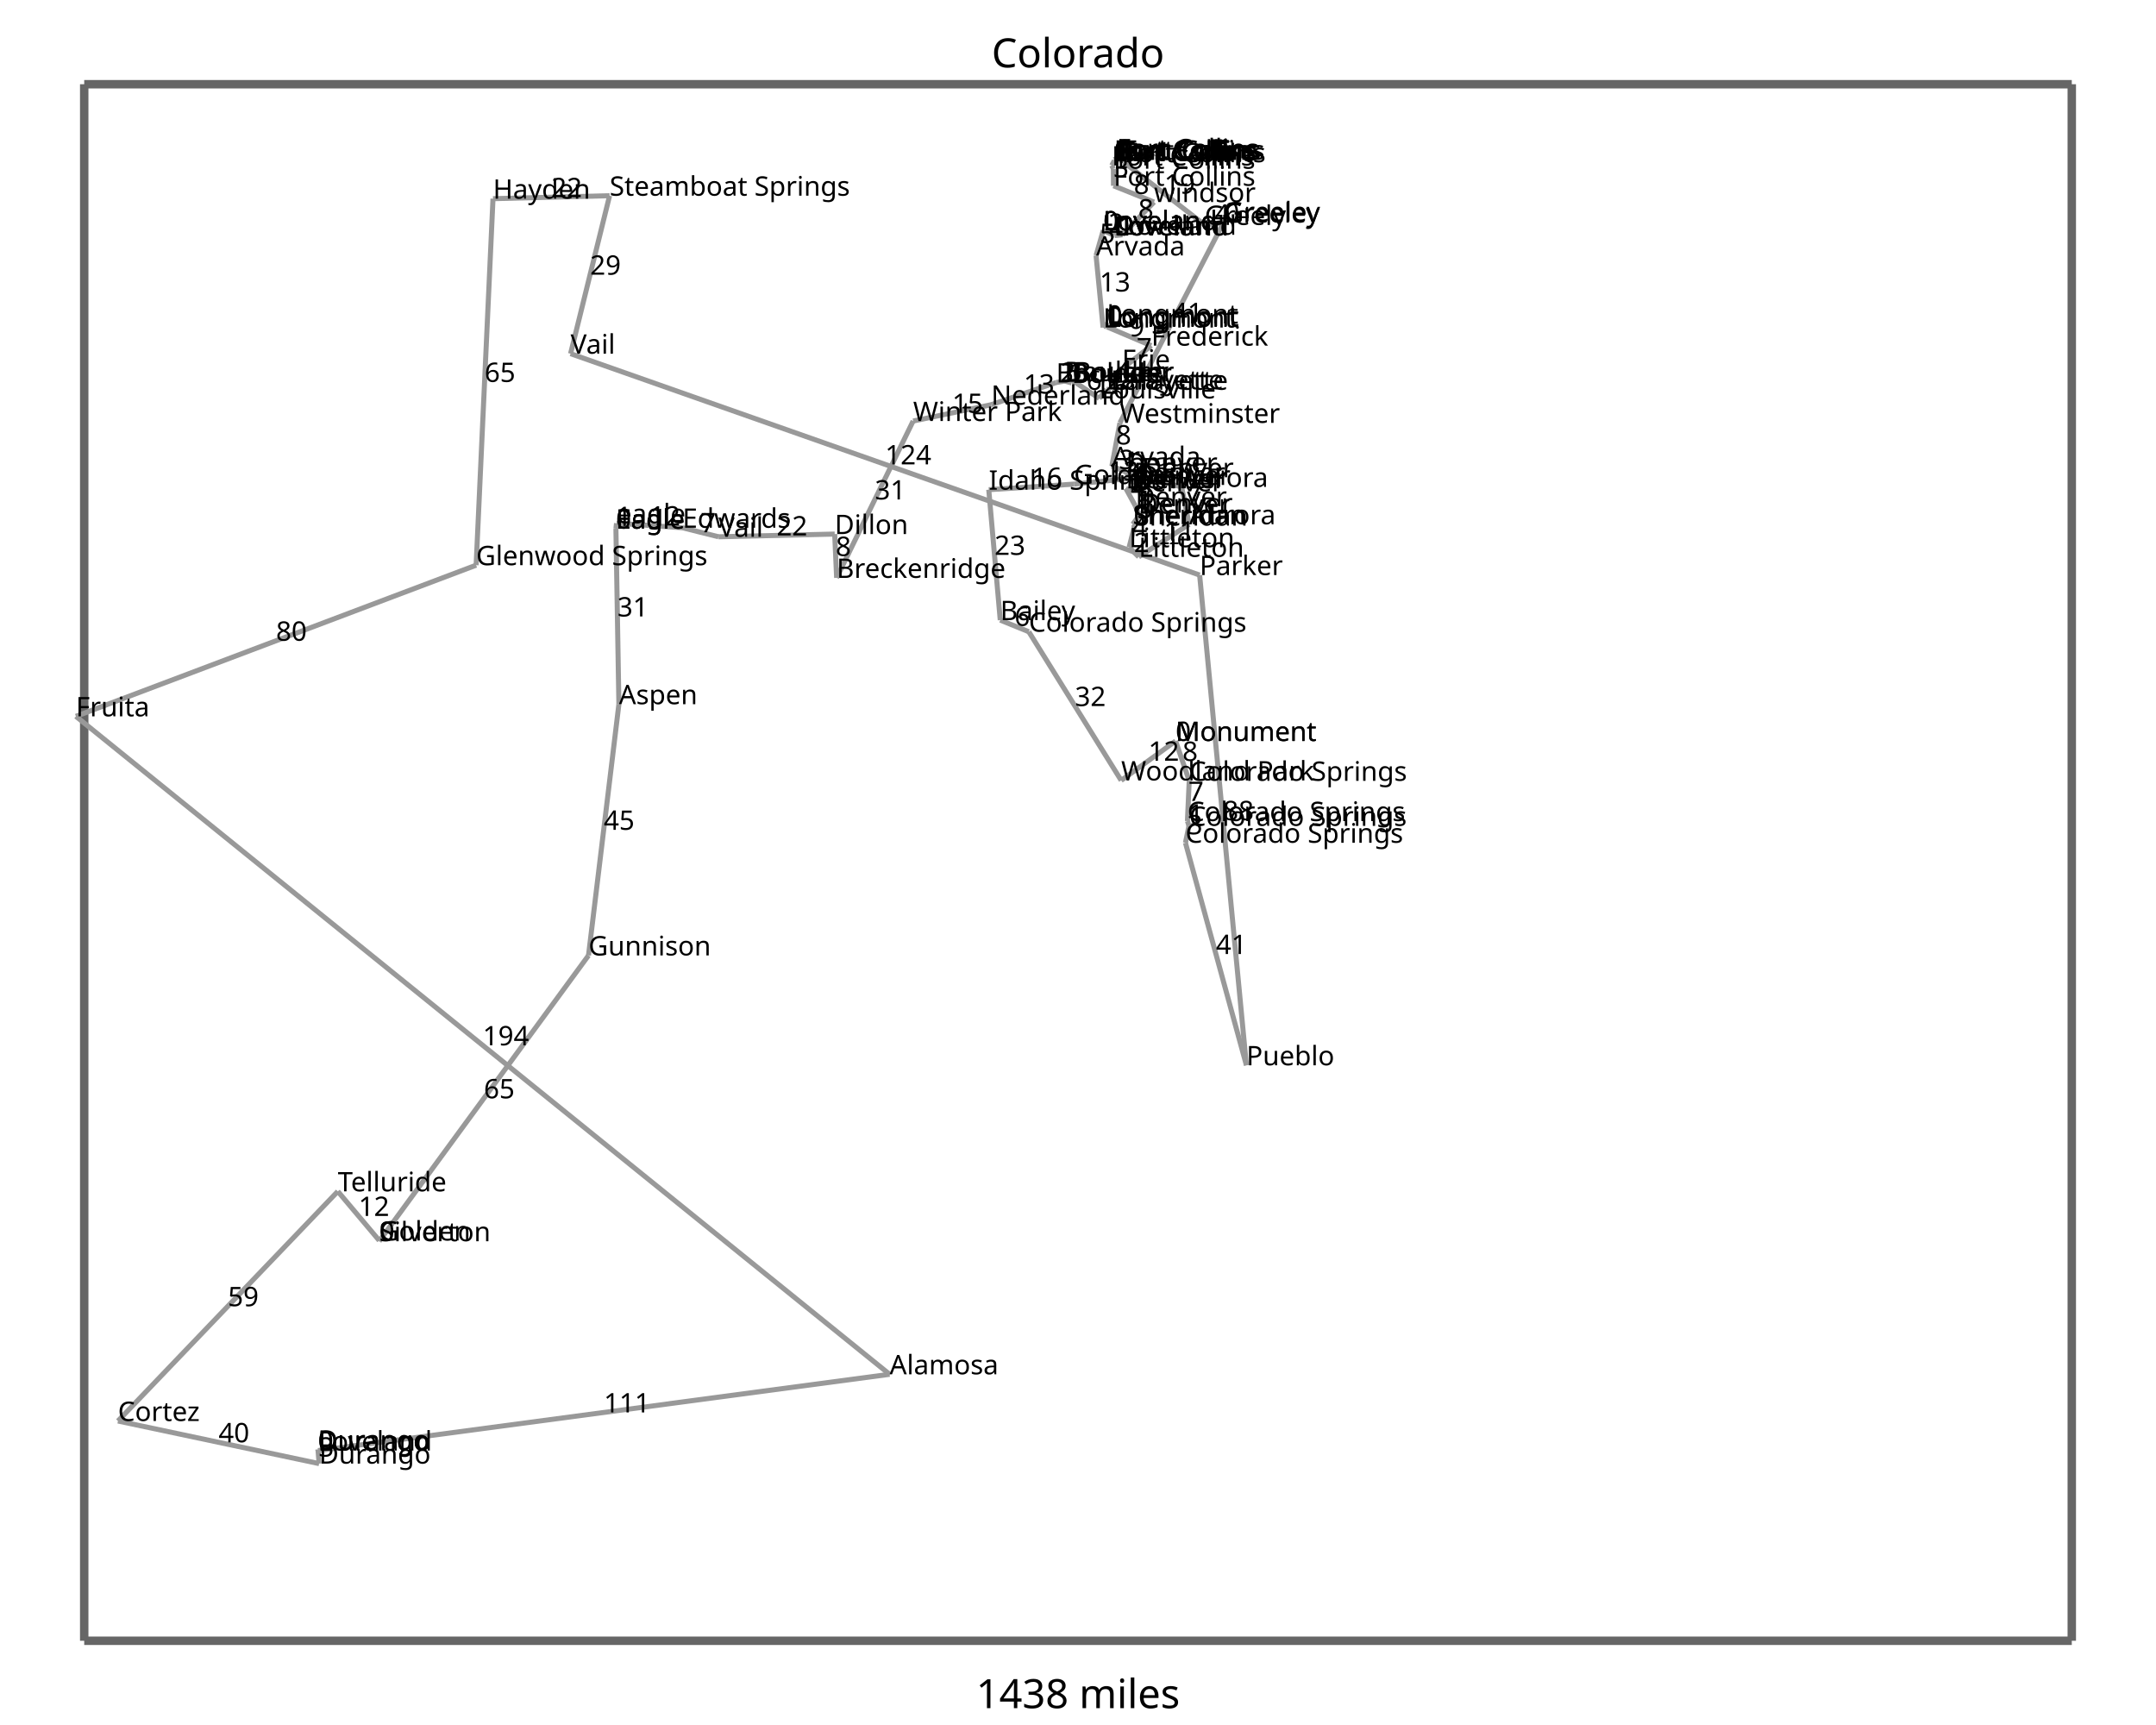
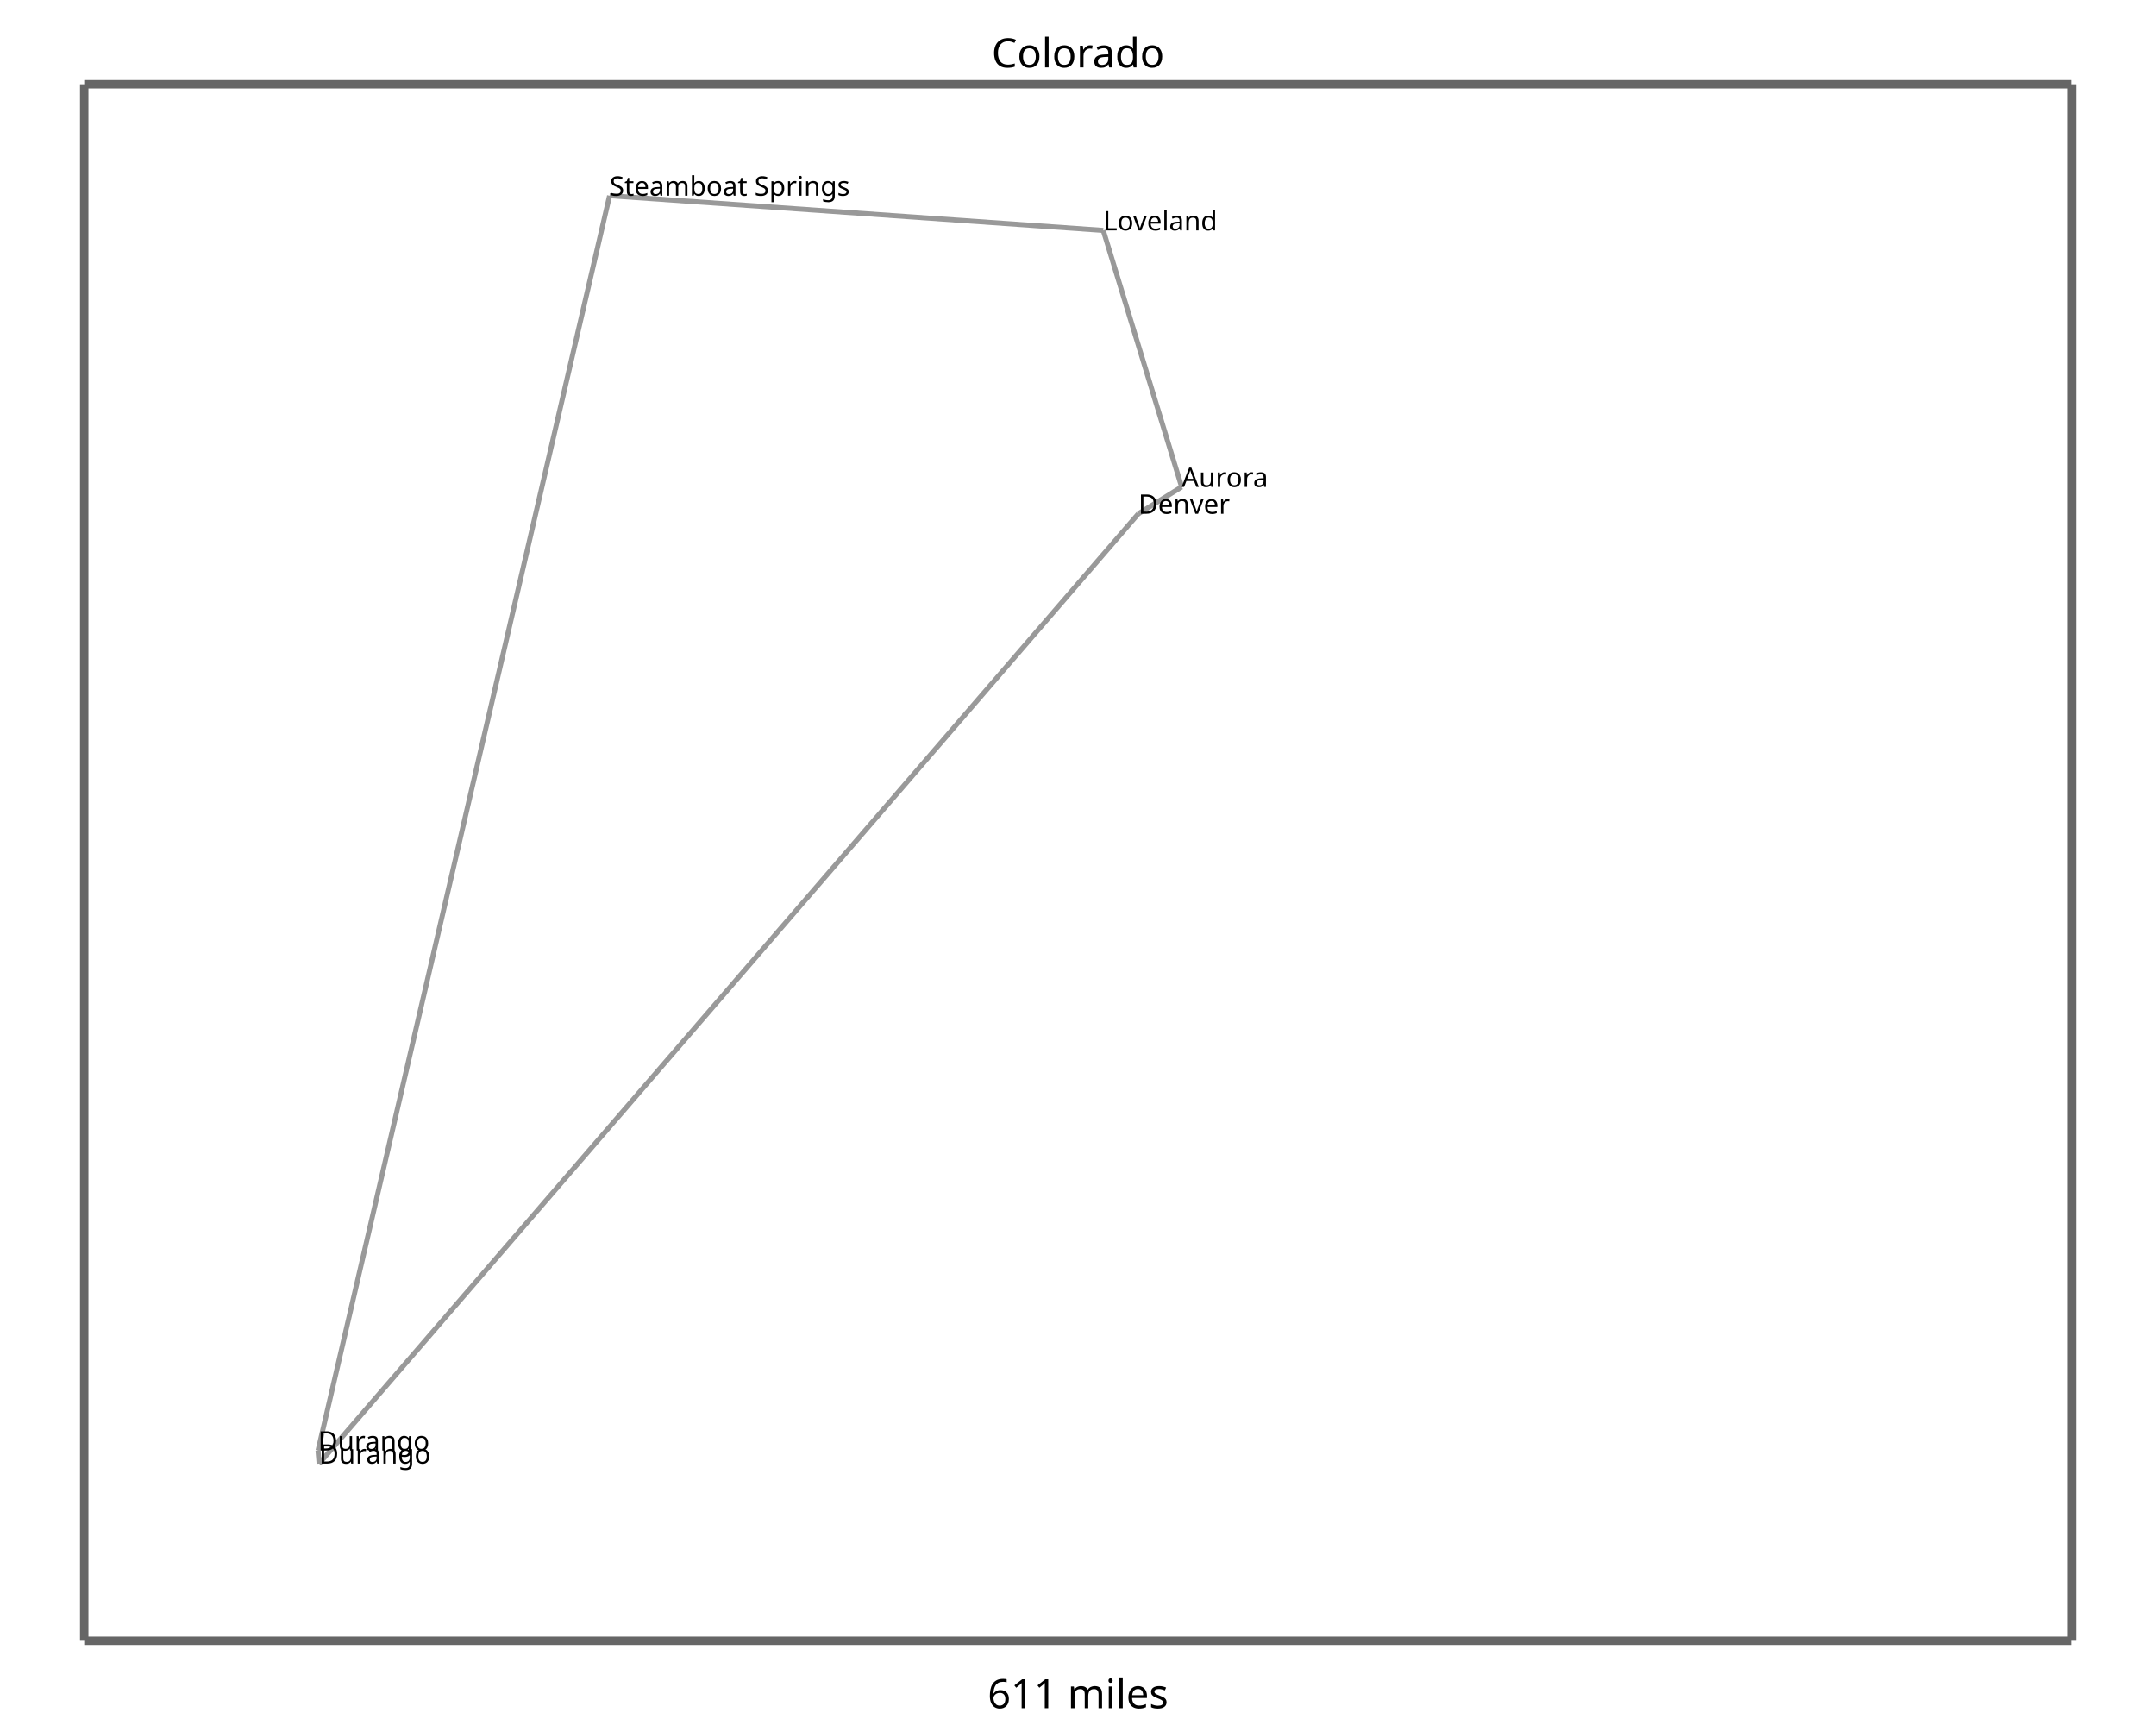
<svg xmlns="http://www.w3.org/2000/svg" width="1280" height="1024">
  <g>
    <line id="north" y2="50" x2="1230" y1="50" x1="50" stroke-width="5" stroke="#666666" />
    <line id="east" y2="974" x2="1230" y1="50" x1="1230" stroke-width="5" stroke="#666666" />
    <line id="south" y2="974" x2="50" y1="974" x1="1230" stroke-width="5" stroke="#666666" />
    <line id="west" y2="50" x2="50" y1="974" x1="50" stroke-width="5" stroke="#666666" />
  </g>
  <g>
    <text text-anchor="middle" font-family="Sans-serif" font-size="24" id="state" y="40" x="640">Colorado</text>
-     <text text-anchor="middle" font-family="Sans-serif" font-size="24" id="distance" y="1014" x="640">1438 miles</text>
+     <text text-anchor="middle" font-family="Sans-serif" font-size="24" id="distance" y="1014" x="640">611 miles</text>
  </g>
  <g>
-     <line id="leg0" y2="861.09" x2="188.8" y1="861.087" x1="188.808" stroke-width="3" stroke="#999999" />
-     <line id="leg1" y2="860.506" x2="188.784" y1="861.09" x1="188.8" stroke-width="3" stroke="#999999" />
-     <line id="leg2" y2="868.837" x2="189.449" y1="860.506" x1="188.784" stroke-width="3" stroke="#999999" />
-     <line id="leg3" y2="843.541" x2="70.029" y1="868.837" x1="189.449" stroke-width="3" stroke="#999999" />
-     <line id="leg4" y2="707.217" x2="200.558" y1="843.541" x1="70.029" stroke-width="3" stroke="#999999" />
-     <line id="leg5" y2="736.402" x2="225.149" y1="707.217" x1="200.558" stroke-width="3" stroke="#999999" />
-     <line id="leg6" y2="736.832" x2="225.125" y1="736.402" x1="225.149" stroke-width="3" stroke="#999999" />
-     <line id="leg7" y2="567.163" x2="349.397" y1="736.832" x1="225.125" stroke-width="3" stroke="#999999" />
-     <line id="leg8" y2="418.034" x2="367.432" y1="567.163" x1="349.397" stroke-width="3" stroke="#999999" />
-     <line id="leg9" y2="313.853" x2="365.665" y1="418.034" x1="367.432" stroke-width="3" stroke="#999999" />
-     <line id="leg10" y2="313.846" x2="365.669" y1="313.853" x1="365.665" stroke-width="3" stroke="#999999" />
-     <line id="leg11" y2="310.615" x2="366.023" y1="313.846" x1="365.669" stroke-width="3" stroke="#999999" />
-     <line id="leg12" y2="313.291" x2="405.205" y1="310.615" x1="366.023" stroke-width="3" stroke="#999999" />
-     <line id="leg13" y2="318.641" x2="426.553" y1="313.291" x1="405.205" stroke-width="3" stroke="#999999" />
-     <line id="leg14" y2="317.037" x2="495.55" y1="318.641" x1="426.553" stroke-width="3" stroke="#999999" />
-     <line id="leg15" y2="343.041" x2="496.705" y1="317.037" x1="495.55" stroke-width="3" stroke="#999999" />
-     <line id="leg16" y2="249.936" x2="542.121" y1="343.041" x1="496.705" stroke-width="3" stroke="#999999" />
-     <line id="leg17" y2="240.246" x2="588.464" y1="249.936" x1="542.121" stroke-width="3" stroke="#999999" />
-     <line id="leg18" y2="227.07" x2="627.006" y1="240.246" x1="588.464" stroke-width="3" stroke="#999999" />
-     <line id="leg19" y2="226.203" x2="631.962" y1="227.07" x1="627.006" stroke-width="3" stroke="#999999" />
-     <line id="leg20" y2="227.285" x2="636.198" y1="226.203" x1="631.962" stroke-width="3" stroke="#999999" />
-     <line id="leg21" y2="226.343" x2="637.508" y1="227.285" x1="636.198" stroke-width="3" stroke="#999999" />
-     <line id="leg22" y2="236.521" x2="652.591" y1="226.343" x1="637.508" stroke-width="3" stroke="#999999" />
-     <line id="leg23" y2="231.074" x2="656.839" y1="236.521" x1="652.591" stroke-width="3" stroke="#999999" />
-     <line id="leg24" y2="231.387" x2="659.476" y1="231.074" x1="656.839" stroke-width="3" stroke="#999999" />
-     <line id="leg25" y2="219.018" x2="666.093" y1="231.387" x1="659.476" stroke-width="3" stroke="#999999" />
-     <line id="leg26" y2="205.186" x2="683.49" y1="219.018" x1="666.093" stroke-width="3" stroke="#999999" />
-     <line id="leg27" y2="194.059" x2="657.232" y1="205.186" x1="683.49" stroke-width="3" stroke="#999999" />
-     <line id="leg28" y2="193.456" x2="657.391" y1="194.059" x1="657.232" stroke-width="3" stroke="#999999" />
-     <line id="leg29" y2="192" x2="657.077" y1="193.456" x1="657.391" stroke-width="3" stroke="#999999" />
-     <line id="leg30" y2="194.438" x2="654.9" y1="192" x1="657.077" stroke-width="3" stroke="#999999" />
-     <line id="leg31" y2="151.662" x2="650.723" y1="194.438" x1="654.9" stroke-width="3" stroke="#999999" />
-     <line id="leg32" y2="136.758" x2="654.989" y1="151.662" x1="650.723" stroke-width="3" stroke="#999999" />
-     <line id="leg33" y2="136.752" x2="654.994" y1="136.758" x1="654.989" stroke-width="3" stroke="#999999" />
-     <line id="leg34" y2="136.752" x2="654.994" y1="136.752" x1="654.994" stroke-width="3" stroke="#999999" />
-     <line id="leg35" y2="139.691" x2="661.245" y1="136.752" x1="654.994" stroke-width="3" stroke="#999999" />
-     <line id="leg36" y2="139.845" x2="661.802" y1="139.691" x1="661.245" stroke-width="3" stroke="#999999" />
-     <line id="leg37" y2="139.371" x2="666.37" y1="139.845" x1="661.802" stroke-width="3" stroke="#999999" />
-     <line id="leg38" y2="119.961" x2="685.14" y1="139.371" x1="666.37" stroke-width="3" stroke="#999999" />
-     <line id="leg39" y2="110.277" x2="661.072" y1="119.961" x1="685.14" stroke-width="3" stroke="#999999" />
-     <line id="leg40" y2="100.151" x2="661.025" y1="110.277" x1="661.072" stroke-width="3" stroke="#999999" />
-     <line id="leg41" y2="98.212" x2="660.019" y1="100.151" x1="661.025" stroke-width="3" stroke="#999999" />
-     <line id="leg42" y2="95.549" x2="661.496" y1="98.212" x1="660.019" stroke-width="3" stroke="#999999" />
-     <line id="leg43" y2="95.565" x2="661.525" y1="95.549" x1="661.496" stroke-width="3" stroke="#999999" />
-     <line id="leg44" y2="95.311" x2="661.525" y1="95.565" x1="661.525" stroke-width="3" stroke="#999999" />
-     <line id="leg45" y2="94.736" x2="661.395" y1="95.311" x1="661.525" stroke-width="3" stroke="#999999" />
-     <line id="leg46" y2="93.921" x2="663.013" y1="94.736" x1="661.395" stroke-width="3" stroke="#999999" />
-     <line id="leg47" y2="94.867" x2="663.628" y1="93.921" x1="663.013" stroke-width="3" stroke="#999999" />
-     <line id="leg48" y2="94.89" x2="664.421" y1="94.867" x1="663.628" stroke-width="3" stroke="#999999" />
-     <line id="leg49" y2="94.792" x2="666.595" y1="94.89" x1="664.421" stroke-width="3" stroke="#999999" />
-     <line id="leg50" y2="96.306" x2="667.196" y1="94.792" x1="666.595" stroke-width="3" stroke="#999999" />
-     <line id="leg51" y2="133.518" x2="715.215" y1="96.306" x1="667.196" stroke-width="3" stroke="#999999" />
-     <line id="leg52" y2="132.106" x2="726.456" y1="133.518" x1="715.215" stroke-width="3" stroke="#999999" />
-     <line id="leg53" y2="131.349" x2="726.796" y1="132.106" x1="726.456" stroke-width="3" stroke="#999999" />
-     <line id="leg54" y2="251.024" x2="664.87" y1="131.349" x1="726.796" stroke-width="3" stroke="#999999" />
-     <line id="leg55" y2="276.668" x2="660.11" y1="251.024" x1="664.87" stroke-width="3" stroke="#999999" />
-     <line id="leg56" y2="280.229" x2="668.503" y1="276.668" x1="660.11" stroke-width="3" stroke="#999999" />
-     <line id="leg57" y2="286.115" x2="673.149" y1="280.229" x1="668.503" stroke-width="3" stroke="#999999" />
-     <line id="leg58" y2="287.877" x2="676.228" y1="286.115" x1="673.149" stroke-width="3" stroke="#999999" />
-     <line id="leg59" y2="289.85" x2="673.309" y1="287.877" x1="676.228" stroke-width="3" stroke="#999999" />
-     <line id="leg60" y2="291.673" x2="671.718" y1="289.85" x1="673.309" stroke-width="3" stroke="#999999" />
-     <line id="leg61" y2="289.901" x2="668.373" y1="291.673" x1="671.718" stroke-width="3" stroke="#999999" />
-     <line id="leg62" y2="300.406" x2="674.083" y1="289.901" x1="668.373" stroke-width="3" stroke="#999999" />
-     <line id="leg63" y2="304.966" x2="675.837" y1="300.406" x1="674.083" stroke-width="3" stroke="#999999" />
-     <line id="leg64" y2="304.33" x2="677.531" y1="304.966" x1="675.837" stroke-width="3" stroke="#999999" />
-     <line id="leg65" y2="311.18" x2="672.516" y1="304.33" x1="677.531" stroke-width="3" stroke="#999999" />
-     <line id="leg66" y2="312.012" x2="673.611" y1="311.18" x1="672.516" stroke-width="3" stroke="#999999" />
-     <line id="leg67" y2="324.855" x2="670.358" y1="312.012" x1="673.611" stroke-width="3" stroke="#999999" />
-     <line id="leg68" y2="330.567" x2="676.037" y1="324.855" x1="670.358" stroke-width="3" stroke="#999999" />
-     <line id="leg69" y2="311.226" x2="705.994" y1="330.567" x1="676.037" stroke-width="3" stroke="#999999" />
-     <line id="leg70" y2="289.053" x2="701.529" y1="311.226" x1="705.994" stroke-width="3" stroke="#999999" />
-     <line id="leg71" y2="283.317" x2="678.134" y1="289.053" x1="701.529" stroke-width="3" stroke="#999999" />
-     <line id="leg72" y2="287.378" x2="637.586" y1="283.317" x1="678.134" stroke-width="3" stroke="#999999" />
-     <line id="leg73" y2="290.687" x2="587.022" y1="287.378" x1="637.586" stroke-width="3" stroke="#999999" />
-     <line id="leg74" y2="368.106" x2="593.839" y1="290.687" x1="587.022" stroke-width="3" stroke="#999999" />
-     <line id="leg75" y2="375.009" x2="610.786" y1="368.106" x1="593.839" stroke-width="3" stroke="#999999" />
-     <line id="leg76" y2="463.278" x2="665.633" y1="375.009" x1="610.786" stroke-width="3" stroke="#999999" />
-     <line id="leg77" y2="439.885" x2="697.938" y1="463.278" x1="665.633" stroke-width="3" stroke="#999999" />
-     <line id="leg78" y2="439.862" x2="697.953" y1="439.885" x1="697.938" stroke-width="3" stroke="#999999" />
-     <line id="leg79" y2="463.516" x2="706.031" y1="439.862" x1="697.953" stroke-width="3" stroke="#999999" />
-     <line id="leg80" y2="487.401" x2="704.967" y1="463.516" x1="706.031" stroke-width="3" stroke="#999999" />
-     <line id="leg81" y2="490.253" x2="705.897" y1="487.401" x1="704.967" stroke-width="3" stroke="#999999" />
-     <line id="leg82" y2="500.285" x2="703.787" y1="490.253" x1="705.897" stroke-width="3" stroke="#999999" />
-     <line id="leg83" y2="632.388" x2="739.988" y1="500.285" x1="703.787" stroke-width="3" stroke="#999999" />
-     <line id="leg84" y2="341.375" x2="712.214" y1="632.388" x1="739.988" stroke-width="3" stroke="#999999" />
-     <line id="leg85" y2="209.952" x2="338.742" y1="341.375" x1="712.214" stroke-width="3" stroke="#999999" />
-     <line id="leg86" y2="116.171" x2="361.913" y1="209.952" x1="338.742" stroke-width="3" stroke="#999999" />
-     <line id="leg87" y2="117.942" x2="292.693" y1="116.171" x1="361.913" stroke-width="3" stroke="#999999" />
-     <line id="leg88" y2="335.506" x2="282.679" y1="117.942" x1="292.693" stroke-width="3" stroke="#999999" />
-     <line id="leg89" y2="425.233" x2="45.063" y1="335.506" x1="282.679" stroke-width="3" stroke="#999999" />
-     <line id="leg90" y2="815.821" x2="528.158" y1="425.233" x1="45.063" stroke-width="3" stroke="#999999" />
-     <line id="leg91" y2="861.087" x2="188.808" y1="815.821" x1="528.158" stroke-width="3" stroke="#999999" />
+     <line id="leg0" y2="868.837" x2="189.449" y1="861.087" x1="188.808" stroke-width="3" stroke="#999999" />
+     <line id="leg1" y2="304.966" x2="675.837" y1="868.837" x1="189.449" stroke-width="3" stroke="#999999" />
+     <line id="leg2" y2="289.053" x2="701.529" y1="304.966" x1="675.837" stroke-width="3" stroke="#999999" />
+     <line id="leg3" y2="136.758" x2="654.989" y1="289.053" x1="701.529" stroke-width="3" stroke="#999999" />
+     <line id="leg4" y2="116.171" x2="361.913" y1="136.758" x1="654.989" stroke-width="3" stroke="#999999" />
+     <line id="leg5" y2="861.087" x2="188.808" y1="116.171" x1="361.913" stroke-width="3" stroke="#999999" />
  </g>
  <g>
    <text font-family="Sans-serif" font-size="16" id="id0" y="861.087" x="188.808">Durango</text>
-     <text font-family="Sans-serif" font-size="16" id="id1" y="861.09" x="188.8">Loveland</text>
-     <text font-family="Sans-serif" font-size="16" id="id2" y="860.506" x="188.784">Durango</text>
-     <text font-family="Sans-serif" font-size="16" id="id3" y="868.837" x="189.449">Durango</text>
-     <text font-family="Sans-serif" font-size="16" id="id4" y="843.541" x="70.029">Cortez</text>
-     <text font-family="Sans-serif" font-size="16" id="id5" y="707.217" x="200.558">Telluride</text>
-     <text font-family="Sans-serif" font-size="16" id="id6" y="736.402" x="225.149">Golden</text>
-     <text font-family="Sans-serif" font-size="16" id="id7" y="736.832" x="225.125">Silverton</text>
-     <text font-family="Sans-serif" font-size="16" id="id8" y="567.163" x="349.397">Gunnison</text>
-     <text font-family="Sans-serif" font-size="16" id="id9" y="418.034" x="367.432">Aspen</text>
-     <text font-family="Sans-serif" font-size="16" id="id10" y="313.853" x="365.665">Eagle</text>
-     <text font-family="Sans-serif" font-size="16" id="id11" y="313.846" x="365.669">Eagle</text>
-     <text font-family="Sans-serif" font-size="16" id="id12" y="310.615" x="366.023">eagle</text>
-     <text font-family="Sans-serif" font-size="16" id="id13" y="313.291" x="405.205">Edwards</text>
-     <text font-family="Sans-serif" font-size="16" id="id14" y="318.641" x="426.553">Vail</text>
-     <text font-family="Sans-serif" font-size="16" id="id15" y="317.037" x="495.55">Dillon</text>
-     <text font-family="Sans-serif" font-size="16" id="id16" y="343.041" x="496.705">Breckenridge</text>
-     <text font-family="Sans-serif" font-size="16" id="id17" y="249.936" x="542.121">Winter Park</text>
-     <text font-family="Sans-serif" font-size="16" id="id18" y="240.246" x="588.464">Nederland</text>
-     <text font-family="Sans-serif" font-size="16" id="id19" y="227.07" x="627.006">Boulder</text>
-     <text font-family="Sans-serif" font-size="16" id="id20" y="226.203" x="631.962">Boulder</text>
-     <text font-family="Sans-serif" font-size="16" id="id21" y="227.285" x="636.198">Boulder</text>
-     <text font-family="Sans-serif" font-size="16" id="id22" y="226.343" x="637.508">Boulder</text>
-     <text font-family="Sans-serif" font-size="16" id="id23" y="236.521" x="652.591">Louisville</text>
-     <text font-family="Sans-serif" font-size="16" id="id24" y="231.074" x="656.839">Lafayette</text>
-     <text font-family="Sans-serif" font-size="16" id="id25" y="231.387" x="659.476">Lafayette</text>
-     <text font-family="Sans-serif" font-size="16" id="id26" y="219.018" x="666.093">Erie</text>
-     <text font-family="Sans-serif" font-size="16" id="id27" y="205.186" x="683.49">Frederick</text>
-     <text font-family="Sans-serif" font-size="16" id="id28" y="194.059" x="657.232">Longmont</text>
-     <text font-family="Sans-serif" font-size="16" id="id29" y="193.456" x="657.391">Longmont</text>
-     <text font-family="Sans-serif" font-size="16" id="id30" y="192" x="657.077">Longmont</text>
-     <text font-family="Sans-serif" font-size="16" id="id31" y="194.438" x="654.9">Longmont</text>
-     <text font-family="Sans-serif" font-size="16" id="id32" y="151.662" x="650.723">Arvada</text>
-     <text font-family="Sans-serif" font-size="16" id="id33" y="136.758" x="654.989">Loveland</text>
-     <text font-family="Sans-serif" font-size="16" id="id34" y="136.752" x="654.994">Loveland</text>
-     <text font-family="Sans-serif" font-size="16" id="id35" y="136.752" x="654.994">Loveland</text>
-     <text font-family="Sans-serif" font-size="16" id="id36" y="139.691" x="661.245">Loveland</text>
-     <text font-family="Sans-serif" font-size="16" id="id37" y="139.845" x="661.802">Loveland</text>
-     <text font-family="Sans-serif" font-size="16" id="id38" y="139.371" x="666.37">Loveland</text>
-     <text font-family="Sans-serif" font-size="16" id="id39" y="119.961" x="685.14">windsor</text>
-     <text font-family="Sans-serif" font-size="16" id="id40" y="110.277" x="661.072">Fort Collins</text>
-     <text font-family="Sans-serif" font-size="16" id="id41" y="100.151" x="661.025">Fort Collins</text>
-     <text font-family="Sans-serif" font-size="16" id="id42" y="98.212" x="660.019">Fort Collins</text>
-     <text font-family="Sans-serif" font-size="16" id="id43" y="95.549" x="661.496">Fort Collins</text>
-     <text font-family="Sans-serif" font-size="16" id="id44" y="95.565" x="661.525">Fort Collins</text>
-     <text font-family="Sans-serif" font-size="16" id="id45" y="95.311" x="661.525">Fort Collins</text>
-     <text font-family="Sans-serif" font-size="16" id="id46" y="94.736" x="661.395">Fort Collins</text>
-     <text font-family="Sans-serif" font-size="16" id="id47" y="93.921" x="663.013">Fort Collins</text>
-     <text font-family="Sans-serif" font-size="16" id="id48" y="94.867" x="663.628">Fort Collins</text>
-     <text font-family="Sans-serif" font-size="16" id="id49" y="94.89" x="664.421">Fort Collins</text>
-     <text font-family="Sans-serif" font-size="16" id="id50" y="94.792" x="666.595">Fort Collins</text>
-     <text font-family="Sans-serif" font-size="16" id="id51" y="96.306" x="667.196">Fort Collins</text>
-     <text font-family="Sans-serif" font-size="16" id="id52" y="133.518" x="715.215">Greely</text>
-     <text font-family="Sans-serif" font-size="16" id="id53" y="132.106" x="726.456">Greeley</text>
-     <text font-family="Sans-serif" font-size="16" id="id54" y="131.349" x="726.796">Greeley</text>
-     <text font-family="Sans-serif" font-size="16" id="id55" y="251.024" x="664.87">Westminster</text>
-     <text font-family="Sans-serif" font-size="16" id="id56" y="276.668" x="660.11">Arvada</text>
-     <text font-family="Sans-serif" font-size="16" id="id57" y="280.229" x="668.503">Denver</text>
-     <text font-family="Sans-serif" font-size="16" id="id58" y="286.115" x="673.149">Denver</text>
-     <text font-family="Sans-serif" font-size="16" id="id59" y="287.877" x="676.228">Denver</text>
-     <text font-family="Sans-serif" font-size="16" id="id60" y="289.85" x="673.309">Denver</text>
-     <text font-family="Sans-serif" font-size="16" id="id61" y="291.673" x="671.718">Denver</text>
-     <text font-family="Sans-serif" font-size="16" id="id62" y="289.901" x="668.373">Denver</text>
-     <text font-family="Sans-serif" font-size="16" id="id63" y="300.406" x="674.083">Denver</text>
-     <text font-family="Sans-serif" font-size="16" id="id64" y="304.966" x="675.837">Denver</text>
-     <text font-family="Sans-serif" font-size="16" id="id65" y="304.33" x="677.531">Denver</text>
-     <text font-family="Sans-serif" font-size="16" id="id66" y="311.18" x="672.516">Sheridan</text>
-     <text font-family="Sans-serif" font-size="16" id="id67" y="312.012" x="673.611">Sheridan</text>
-     <text font-family="Sans-serif" font-size="16" id="id68" y="324.855" x="670.358">Littleton</text>
-     <text font-family="Sans-serif" font-size="16" id="id69" y="330.567" x="676.037">Littleton</text>
-     <text font-family="Sans-serif" font-size="16" id="id70" y="311.226" x="705.994">Aurora</text>
-     <text font-family="Sans-serif" font-size="16" id="id71" y="289.053" x="701.529">Aurora</text>
-     <text font-family="Sans-serif" font-size="16" id="id72" y="283.317" x="678.134">Denver</text>
-     <text font-family="Sans-serif" font-size="16" id="id73" y="287.378" x="637.586">Golden</text>
-     <text font-family="Sans-serif" font-size="16" id="id74" y="290.687" x="587.022">Idaho Springs</text>
-     <text font-family="Sans-serif" font-size="16" id="id75" y="368.106" x="593.839">Bailey</text>
-     <text font-family="Sans-serif" font-size="16" id="id76" y="375.009" x="610.786">Colorado Springs</text>
-     <text font-family="Sans-serif" font-size="16" id="id77" y="463.278" x="665.633">Woodland Park</text>
-     <text font-family="Sans-serif" font-size="16" id="id78" y="439.885" x="697.938">Monument</text>
-     <text font-family="Sans-serif" font-size="16" id="id79" y="439.862" x="697.953">Monument</text>
-     <text font-family="Sans-serif" font-size="16" id="id80" y="463.516" x="706.031">Colorado Springs</text>
-     <text font-family="Sans-serif" font-size="16" id="id81" y="487.401" x="704.967">Colorado Springs</text>
-     <text font-family="Sans-serif" font-size="16" id="id82" y="490.253" x="705.897">Colorado Springs</text>
-     <text font-family="Sans-serif" font-size="16" id="id83" y="500.285" x="703.787">Colorado Springs</text>
-     <text font-family="Sans-serif" font-size="16" id="id84" y="632.388" x="739.988">Pueblo</text>
-     <text font-family="Sans-serif" font-size="16" id="id85" y="341.375" x="712.214">Parker</text>
-     <text font-family="Sans-serif" font-size="16" id="id86" y="209.952" x="338.742">Vail</text>
-     <text font-family="Sans-serif" font-size="16" id="id87" y="116.171" x="361.913">Steamboat Springs</text>
-     <text font-family="Sans-serif" font-size="16" id="id88" y="117.942" x="292.693">Hayden</text>
-     <text font-family="Sans-serif" font-size="16" id="id89" y="335.506" x="282.679">Glenwood Springs</text>
-     <text font-family="Sans-serif" font-size="16" id="id90" y="425.233" x="45.063">Fruita</text>
-     <text font-family="Sans-serif" font-size="16" id="id91" y="815.821" x="528.158">Alamosa</text>
-   </g>
-   <g>
-     <text font-family="Sans-serif" font-size="16" id="leg0" y="861.088" x="188.804">0</text>
-     <text font-family="Sans-serif" font-size="16" id="leg1" y="860.798" x="188.792">0</text>
-     <text font-family="Sans-serif" font-size="16" id="leg2" y="864.672" x="189.116">3</text>
-     <text font-family="Sans-serif" font-size="16" id="leg3" y="856.189" x="129.739">40</text>
-     <text font-family="Sans-serif" font-size="16" id="leg4" y="775.379" x="135.293">59</text>
-     <text font-family="Sans-serif" font-size="16" id="leg5" y="721.809" x="212.854">12</text>
-     <text font-family="Sans-serif" font-size="16" id="leg6" y="736.617" x="225.137">0</text>
-     <text font-family="Sans-serif" font-size="16" id="leg7" y="651.998" x="287.261">65</text>
-     <text font-family="Sans-serif" font-size="16" id="leg8" y="492.598" x="358.415">45</text>
-     <text font-family="Sans-serif" font-size="16" id="leg9" y="365.943" x="366.548">31</text>
-     <text font-family="Sans-serif" font-size="16" id="leg10" y="313.849" x="365.667">0</text>
-     <text font-family="Sans-serif" font-size="16" id="leg11" y="312.23" x="365.846">1</text>
-     <text font-family="Sans-serif" font-size="16" id="leg12" y="311.953" x="385.614">12</text>
-     <text font-family="Sans-serif" font-size="16" id="leg13" y="315.966" x="415.879">7</text>
-     <text font-family="Sans-serif" font-size="16" id="leg14" y="317.839" x="461.051">22</text>
-     <text font-family="Sans-serif" font-size="16" id="leg15" y="330.039" x="496.127">8</text>
-     <text font-family="Sans-serif" font-size="16" id="leg16" y="296.489" x="519.413">31</text>
-     <text font-family="Sans-serif" font-size="16" id="leg17" y="245.091" x="565.293">15</text>
-     <text font-family="Sans-serif" font-size="16" id="leg18" y="233.658" x="607.735">13</text>
-     <text font-family="Sans-serif" font-size="16" id="leg19" y="226.637" x="629.484">2</text>
-     <text font-family="Sans-serif" font-size="16" id="leg20" y="226.744" x="634.08">1</text>
-     <text font-family="Sans-serif" font-size="16" id="leg21" y="226.814" x="636.853">0</text>
-     <text font-family="Sans-serif" font-size="16" id="leg22" y="231.432" x="645.049">6</text>
-     <text font-family="Sans-serif" font-size="16" id="leg23" y="233.797" x="654.715">2</text>
-     <text font-family="Sans-serif" font-size="16" id="leg24" y="231.23" x="658.157">1</text>
-     <text font-family="Sans-serif" font-size="16" id="leg25" y="225.202" x="662.784">4</text>
-     <text font-family="Sans-serif" font-size="16" id="leg26" y="212.102" x="674.791">7</text>
-     <text font-family="Sans-serif" font-size="16" id="leg27" y="199.622" x="670.361">9</text>
-     <text font-family="Sans-serif" font-size="16" id="leg28" y="193.758" x="657.312">0</text>
-     <text font-family="Sans-serif" font-size="16" id="leg29" y="192.728" x="657.234">0</text>
-     <text font-family="Sans-serif" font-size="16" id="leg30" y="193.219" x="655.989">1</text>
-     <text font-family="Sans-serif" font-size="16" id="leg31" y="173.05" x="652.812">13</text>
-     <text font-family="Sans-serif" font-size="16" id="leg32" y="144.21" x="652.856">5</text>
-     <text font-family="Sans-serif" font-size="16" id="leg33" y="136.755" x="654.991">0</text>
-     <text font-family="Sans-serif" font-size="16" id="leg34" y="136.752" x="654.994">0</text>
-     <text font-family="Sans-serif" font-size="16" id="leg35" y="138.221" x="658.119">2</text>
-     <text font-family="Sans-serif" font-size="16" id="leg36" y="139.768" x="661.523">0</text>
-     <text font-family="Sans-serif" font-size="16" id="leg37" y="139.608" x="664.086">1</text>
-     <text font-family="Sans-serif" font-size="16" id="leg38" y="129.666" x="675.755">8</text>
-     <text font-family="Sans-serif" font-size="16" id="leg39" y="115.119" x="673.106">8</text>
-     <text font-family="Sans-serif" font-size="16" id="leg40" y="105.214" x="661.048">3</text>
-     <text font-family="Sans-serif" font-size="16" id="leg41" y="99.182" x="660.522">1</text>
-     <text font-family="Sans-serif" font-size="16" id="leg42" y="96.88" x="660.758">1</text>
-     <text font-family="Sans-serif" font-size="16" id="leg43" y="95.557" x="661.511">0</text>
-     <text font-family="Sans-serif" font-size="16" id="leg44" y="95.438" x="661.525">0</text>
-     <text font-family="Sans-serif" font-size="16" id="leg45" y="95.023" x="661.46">0</text>
-     <text font-family="Sans-serif" font-size="16" id="leg46" y="94.328" x="662.204">1</text>
-     <text font-family="Sans-serif" font-size="16" id="leg47" y="94.394" x="663.32">0</text>
-     <text font-family="Sans-serif" font-size="16" id="leg48" y="94.878" x="664.024">0</text>
-     <text font-family="Sans-serif" font-size="16" id="leg49" y="94.841" x="665.508">1</text>
-     <text font-family="Sans-serif" font-size="16" id="leg50" y="95.549" x="666.895">0</text>
-     <text font-family="Sans-serif" font-size="16" id="leg51" y="114.912" x="691.205">19</text>
-     <text font-family="Sans-serif" font-size="16" id="leg52" y="132.812" x="720.836">4</text>
-     <text font-family="Sans-serif" font-size="16" id="leg53" y="131.727" x="726.626">0</text>
-     <text font-family="Sans-serif" font-size="16" id="leg54" y="191.187" x="695.833">41</text>
-     <text font-family="Sans-serif" font-size="16" id="leg55" y="263.846" x="662.49">8</text>
-     <text font-family="Sans-serif" font-size="16" id="leg56" y="278.448" x="664.307">3</text>
-     <text font-family="Sans-serif" font-size="16" id="leg57" y="283.172" x="670.826">2</text>
-     <text font-family="Sans-serif" font-size="16" id="leg58" y="286.996" x="674.688">1</text>
-     <text font-family="Sans-serif" font-size="16" id="leg59" y="288.863" x="674.768">1</text>
-     <text font-family="Sans-serif" font-size="16" id="leg60" y="290.761" x="672.513">1</text>
-     <text font-family="Sans-serif" font-size="16" id="leg61" y="290.787" x="670.046">1</text>
-     <text font-family="Sans-serif" font-size="16" id="leg62" y="295.153" x="671.228">4</text>
-     <text font-family="Sans-serif" font-size="16" id="leg63" y="302.686" x="674.96">1</text>
-     <text font-family="Sans-serif" font-size="16" id="leg64" y="304.648" x="676.684">1</text>
-     <text font-family="Sans-serif" font-size="16" id="leg65" y="307.755" x="675.023">3</text>
-     <text font-family="Sans-serif" font-size="16" id="leg66" y="311.596" x="673.064">0</text>
-     <text font-family="Sans-serif" font-size="16" id="leg67" y="318.434" x="671.985">4</text>
-     <text font-family="Sans-serif" font-size="16" id="leg68" y="327.711" x="673.197">2</text>
-     <text font-family="Sans-serif" font-size="16" id="leg69" y="320.897" x="691.016">11</text>
-     <text font-family="Sans-serif" font-size="16" id="leg70" y="300.14" x="703.761">7</text>
-     <text font-family="Sans-serif" font-size="16" id="leg71" y="286.185" x="689.832">8</text>
-     <text font-family="Sans-serif" font-size="16" id="leg72" y="285.348" x="657.86">13</text>
-     <text font-family="Sans-serif" font-size="16" id="leg73" y="289.032" x="612.304">16</text>
-     <text font-family="Sans-serif" font-size="16" id="leg74" y="329.396" x="590.431">23</text>
-     <text font-family="Sans-serif" font-size="16" id="leg75" y="371.557" x="602.313">6</text>
-     <text font-family="Sans-serif" font-size="16" id="leg76" y="419.143" x="638.21">32</text>
-     <text font-family="Sans-serif" font-size="16" id="leg77" y="451.582" x="681.785">12</text>
-     <text font-family="Sans-serif" font-size="16" id="leg78" y="439.874" x="697.946">0</text>
-     <text font-family="Sans-serif" font-size="16" id="leg79" y="451.689" x="701.992">8</text>
-     <text font-family="Sans-serif" font-size="16" id="leg80" y="475.459" x="705.499">7</text>
-     <text font-family="Sans-serif" font-size="16" id="leg81" y="488.827" x="705.432">1</text>
-     <text font-family="Sans-serif" font-size="16" id="leg82" y="495.269" x="704.842">3</text>
-     <text font-family="Sans-serif" font-size="16" id="leg83" y="566.337" x="721.887">41</text>
-     <text font-family="Sans-serif" font-size="16" id="leg84" y="486.881" x="726.101">88</text>
-     <text font-family="Sans-serif" font-size="16" id="leg85" y="275.663" x="525.478">124</text>
-     <text font-family="Sans-serif" font-size="16" id="leg86" y="163.061" x="350.328">29</text>
-     <text font-family="Sans-serif" font-size="16" id="leg87" y="117.056" x="327.303">22</text>
-     <text font-family="Sans-serif" font-size="16" id="leg88" y="226.724" x="287.686">65</text>
-     <text font-family="Sans-serif" font-size="16" id="leg89" y="380.37" x="163.871">80</text>
-     <text font-family="Sans-serif" font-size="16" id="leg90" y="620.527" x="286.61">194</text>
-     <text font-family="Sans-serif" font-size="16" id="leg91" y="838.454" x="358.483">111</text>
+     <text font-family="Sans-serif" font-size="16" id="id1" y="868.837" x="189.449">Durango</text>
+     <text font-family="Sans-serif" font-size="16" id="id2" y="304.966" x="675.837">Denver</text>
+     <text font-family="Sans-serif" font-size="16" id="id3" y="289.053" x="701.529">Aurora</text>
+     <text font-family="Sans-serif" font-size="16" id="id4" y="136.758" x="654.989">Loveland</text>
+     <text font-family="Sans-serif" font-size="16" id="id5" y="116.171" x="361.913">Steamboat Springs</text>
  </g>
</svg>
